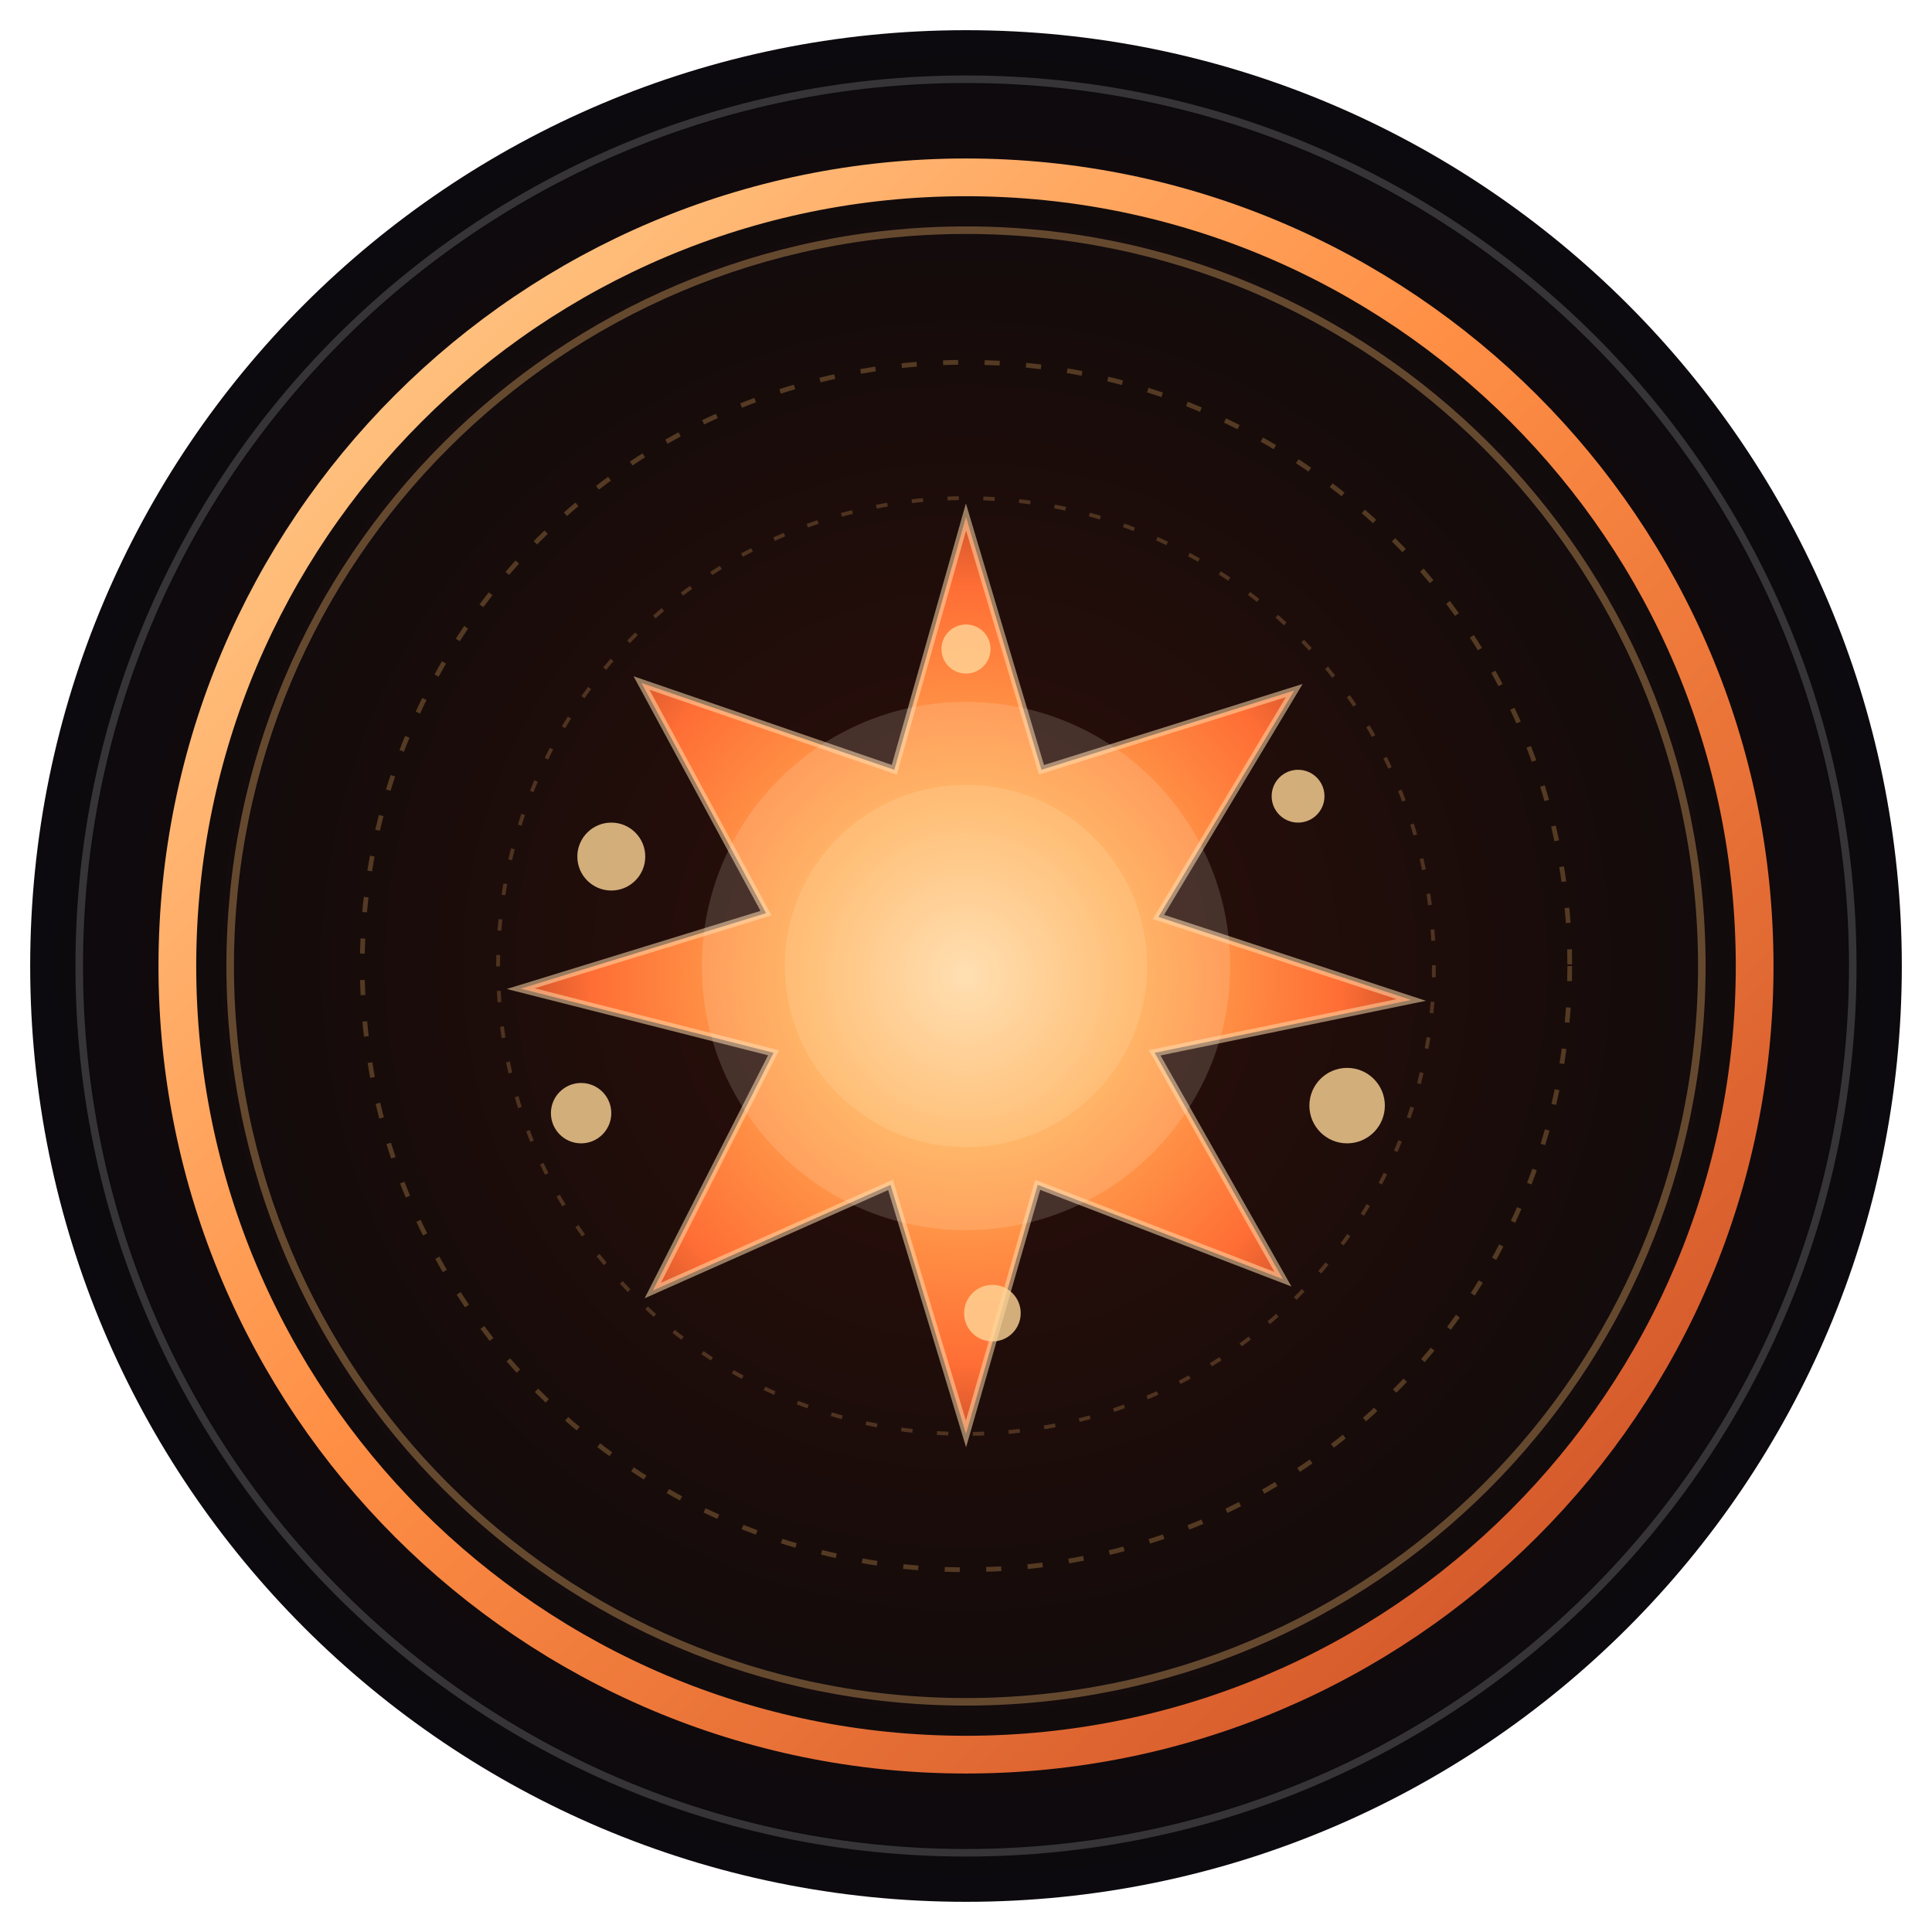
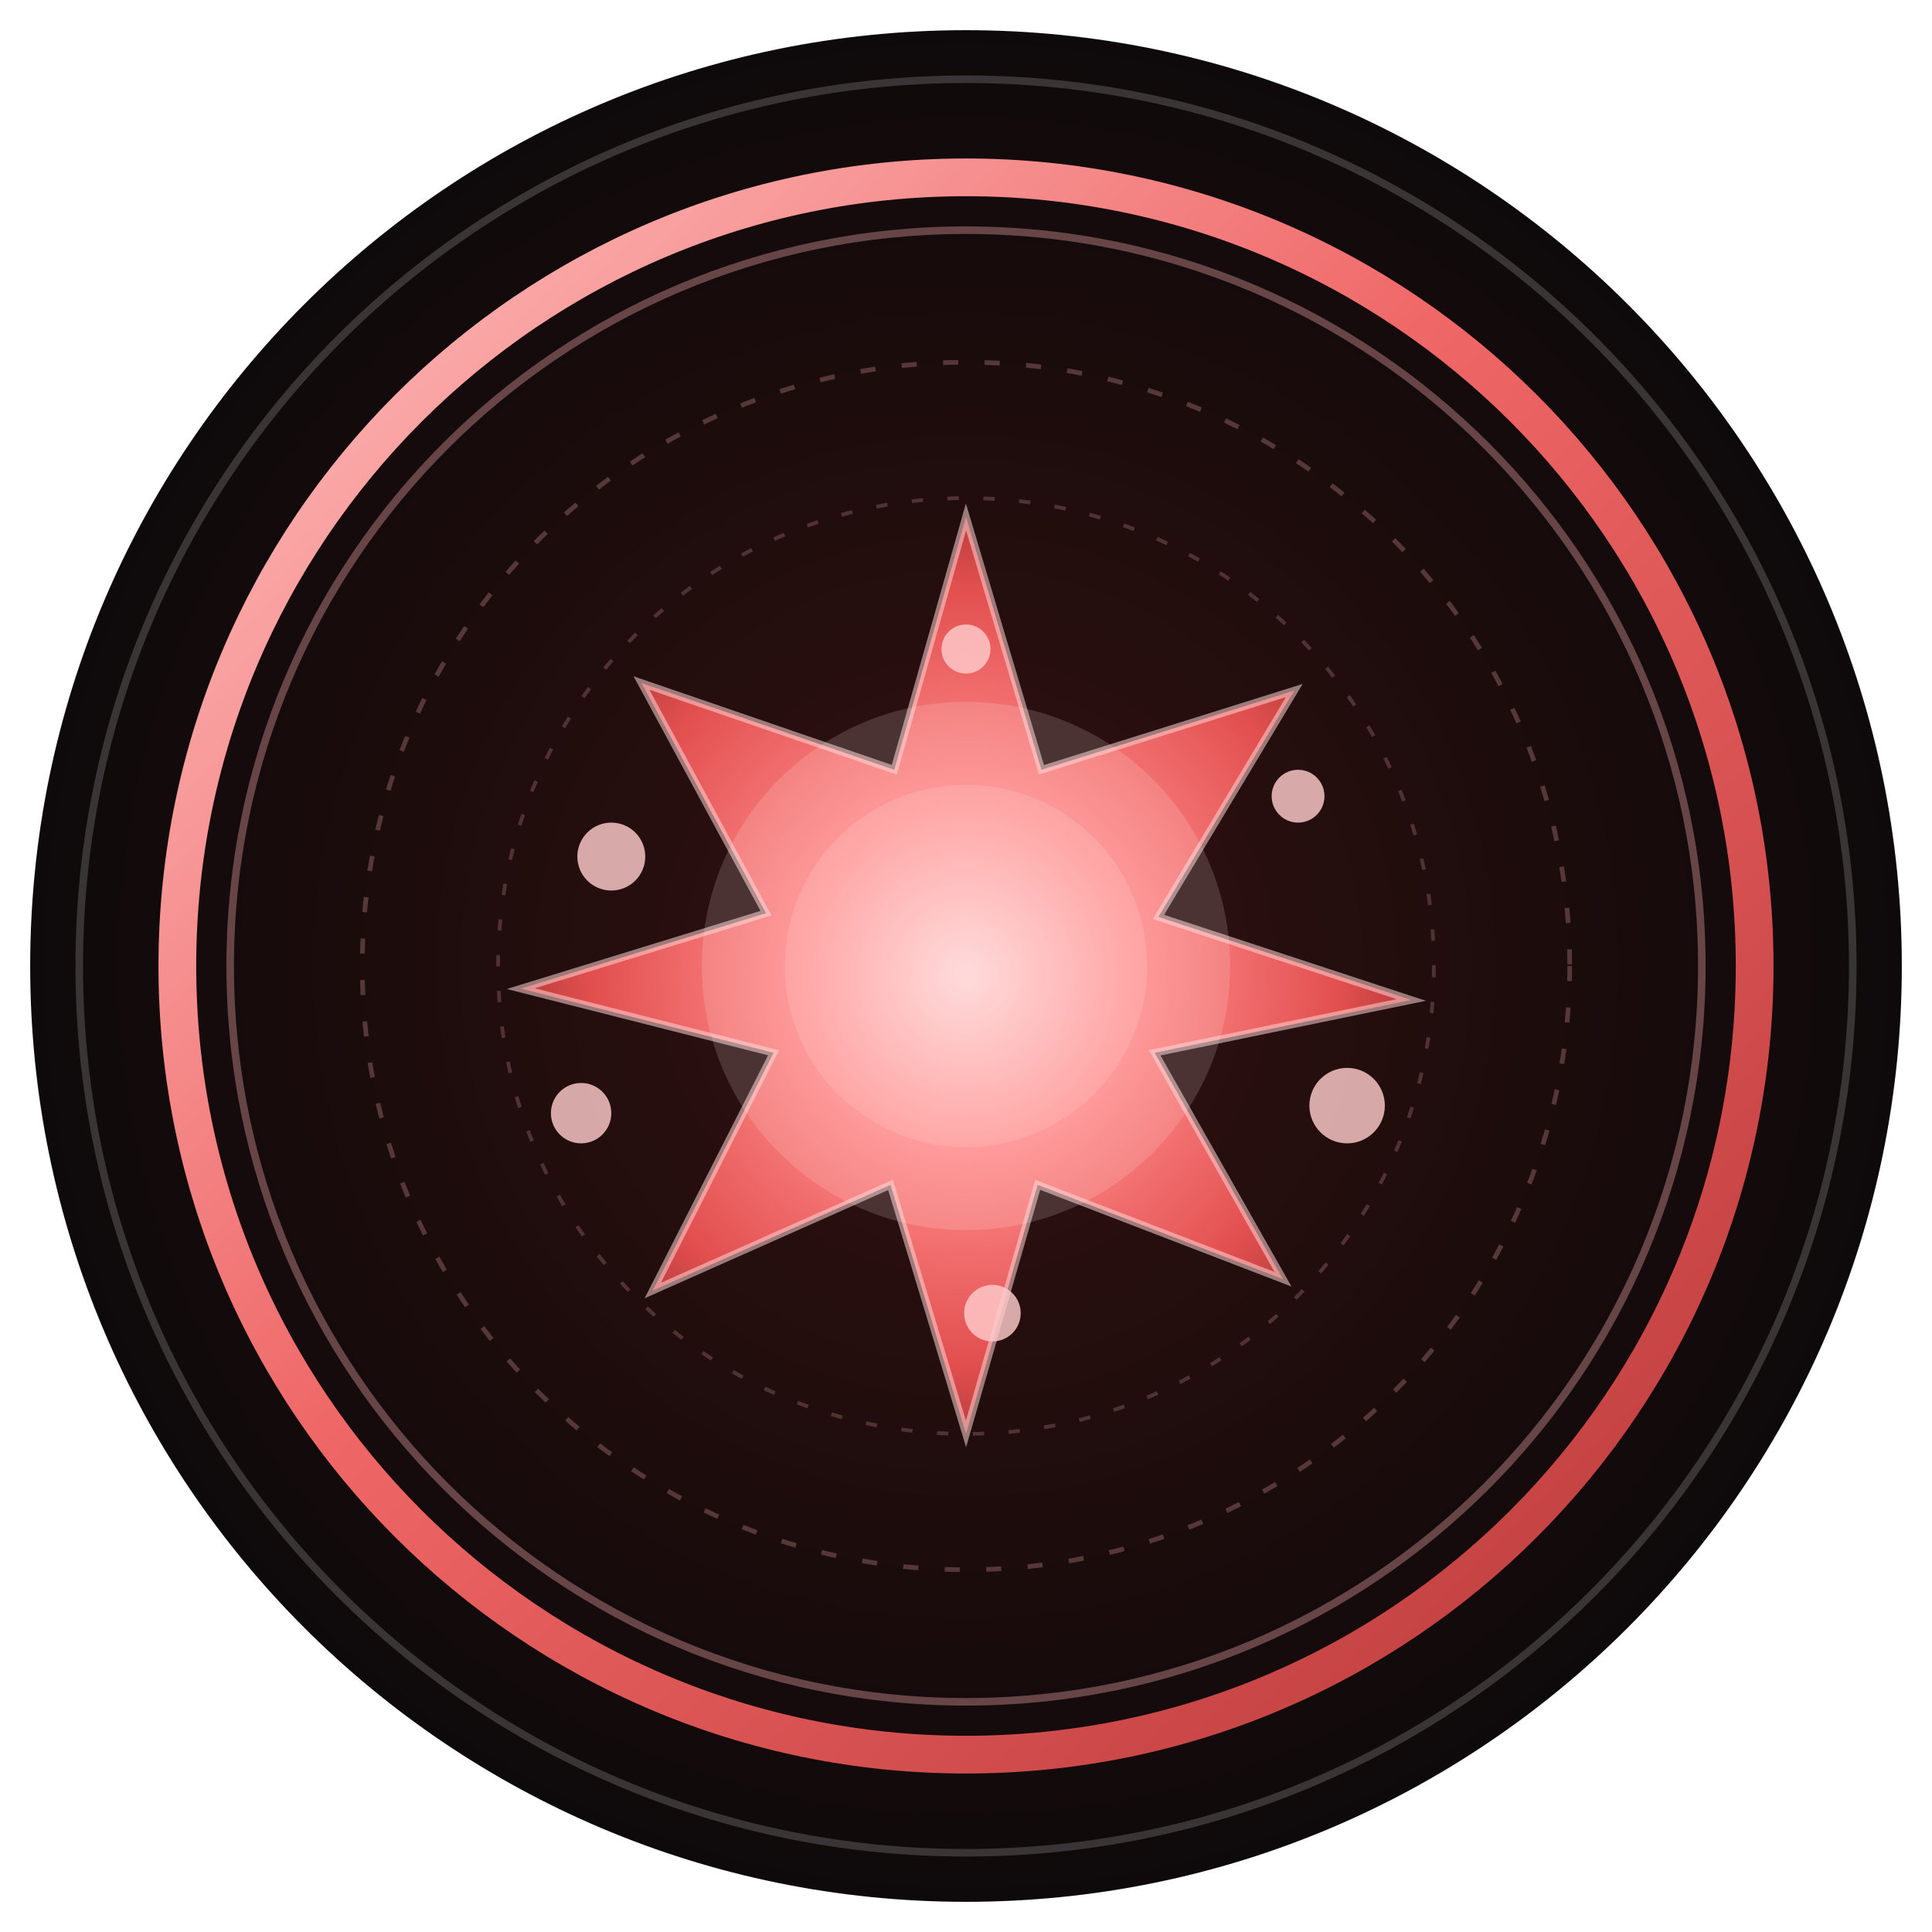
<svg xmlns="http://www.w3.org/2000/svg" width="1024" height="1024" viewBox="0 0 1024 1024">
  <defs>
    <radialGradient id="bgGlow" cx="50%" cy="50%" r="55%">
-       <stop offset="0%" stop-color="#2f0f0a" />
-       <stop offset="55%" stop-color="#190c0a" />
-       <stop offset="100%" stop-color="#08090f" />
+       <stop offset="0%" stop-color="#341111" />
+       <stop offset="55%" stop-color="#1d0c0c" />
+       <stop offset="100%" stop-color="#0a090b" />
    </radialGradient>
    <radialGradient id="coreGlow" cx="50%" cy="50%" r="62%">
-       <stop offset="0%" stop-color="#ffd7a2" />
-       <stop offset="30%" stop-color="#ffab52" />
-       <stop offset="68%" stop-color="#ff6e35" />
-       <stop offset="100%" stop-color="#8d2e1a" />
+       <stop offset="0%" stop-color="#ffd2d2" />
+       <stop offset="30%" stop-color="#ff8b8b" />
+       <stop offset="68%" stop-color="#e24f4f" />
+       <stop offset="100%" stop-color="#7d2222" />
    </radialGradient>
    <linearGradient id="ringGrad" x1="0%" y1="0%" x2="100%" y2="100%">
-       <stop offset="0%" stop-color="#ffd596" />
-       <stop offset="45%" stop-color="#ff8f45" />
-       <stop offset="100%" stop-color="#c94a24" />
+       <stop offset="0%" stop-color="#ffc4c4" />
+       <stop offset="45%" stop-color="#ef6666" />
+       <stop offset="100%" stop-color="#b93838" />
    </linearGradient>
  </defs>
  <circle cx="512" cy="512" r="496" fill="url(#bgGlow)" />
  <circle cx="512" cy="512" r="470" fill="none" stroke="#f4f4f4" stroke-opacity="0.18" stroke-width="4" />
  <circle cx="512" cy="512" r="418" fill="none" stroke="url(#ringGrad)" stroke-width="20" />
-   <circle cx="512" cy="512" r="390" fill="none" stroke="#ffbe6f" stroke-opacity="0.35" stroke-width="4" />
-   <circle cx="512" cy="512" r="320" fill="none" stroke="#ffbe6f" stroke-opacity="0.26" stroke-width="2.5" stroke-dasharray="8 14" />
-   <circle cx="512" cy="512" r="248" fill="none" stroke="#ffbe6f" stroke-opacity="0.22" stroke-width="2" stroke-dasharray="6 13" />
-   <g fill="url(#coreGlow)" stroke="#ffd8a8" stroke-opacity="0.55" stroke-width="4">
+   <circle cx="512" cy="512" r="390" fill="none" stroke="#ffb1b1" stroke-opacity="0.35" stroke-width="4" />
+   <circle cx="512" cy="512" r="320" fill="none" stroke="#ffb1b1" stroke-opacity="0.26" stroke-width="2.5" stroke-dasharray="8 14" />
+   <circle cx="512" cy="512" r="248" fill="none" stroke="#ffb1b1" stroke-opacity="0.22" stroke-width="2" stroke-dasharray="6 13" />
+   <g fill="url(#coreGlow)" stroke="#ffd3d3" stroke-opacity="0.55" stroke-width="4">
    <path d="M512 274 552 408 686 366 614 486 748 530 612 558 680 678 550 628 512 760 472 628 346 684 410 558 276 524 406 484 340 362 474 408z" />
  </g>
-   <g fill="#ffd597" fill-opacity="0.8">
+   <g fill="#ffcaca" fill-opacity="0.82">
    <circle cx="324" cy="454" r="18" />
    <circle cx="688" cy="422" r="14" />
    <circle cx="714" cy="586" r="20" />
    <circle cx="308" cy="590" r="16" />
    <circle cx="512" cy="344" r="13" />
    <circle cx="526" cy="696" r="15" />
  </g>
-   <circle cx="512" cy="512" r="140" fill="#fff2da" fill-opacity="0.16" />
-   <circle cx="512" cy="512" r="96" fill="#fff2da" fill-opacity="0.14" />
+   <circle cx="512" cy="512" r="140" fill="#fff0f0" fill-opacity="0.16" />
+   <circle cx="512" cy="512" r="96" fill="#fff0f0" fill-opacity="0.14" />
</svg>
